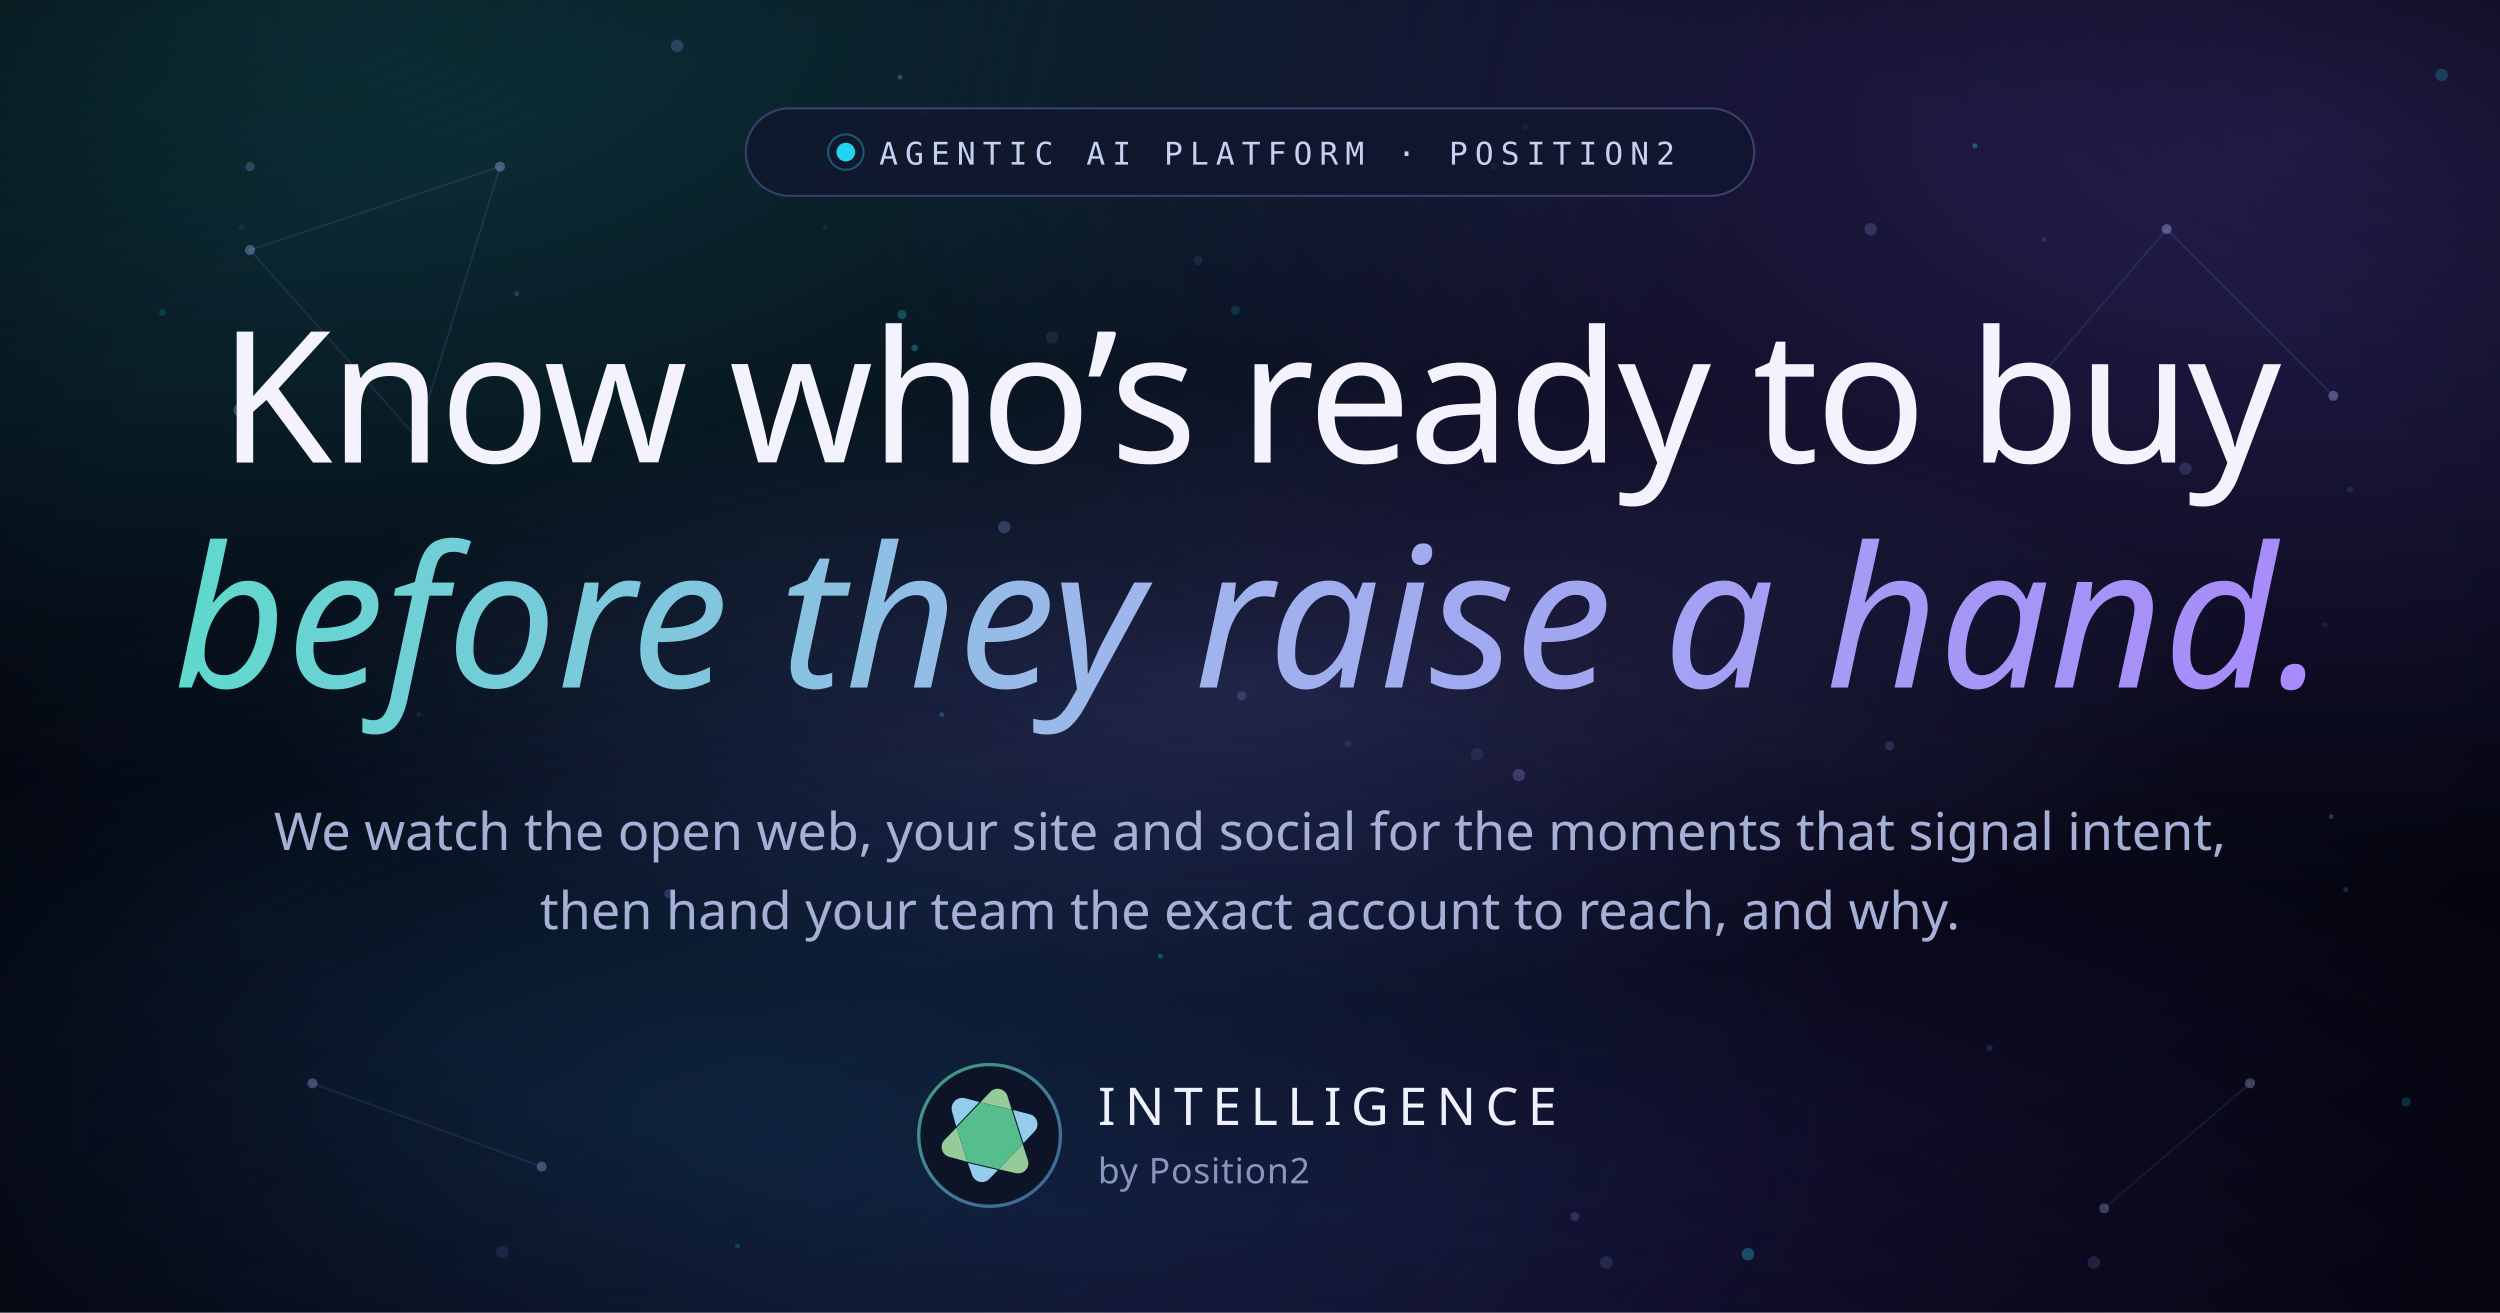
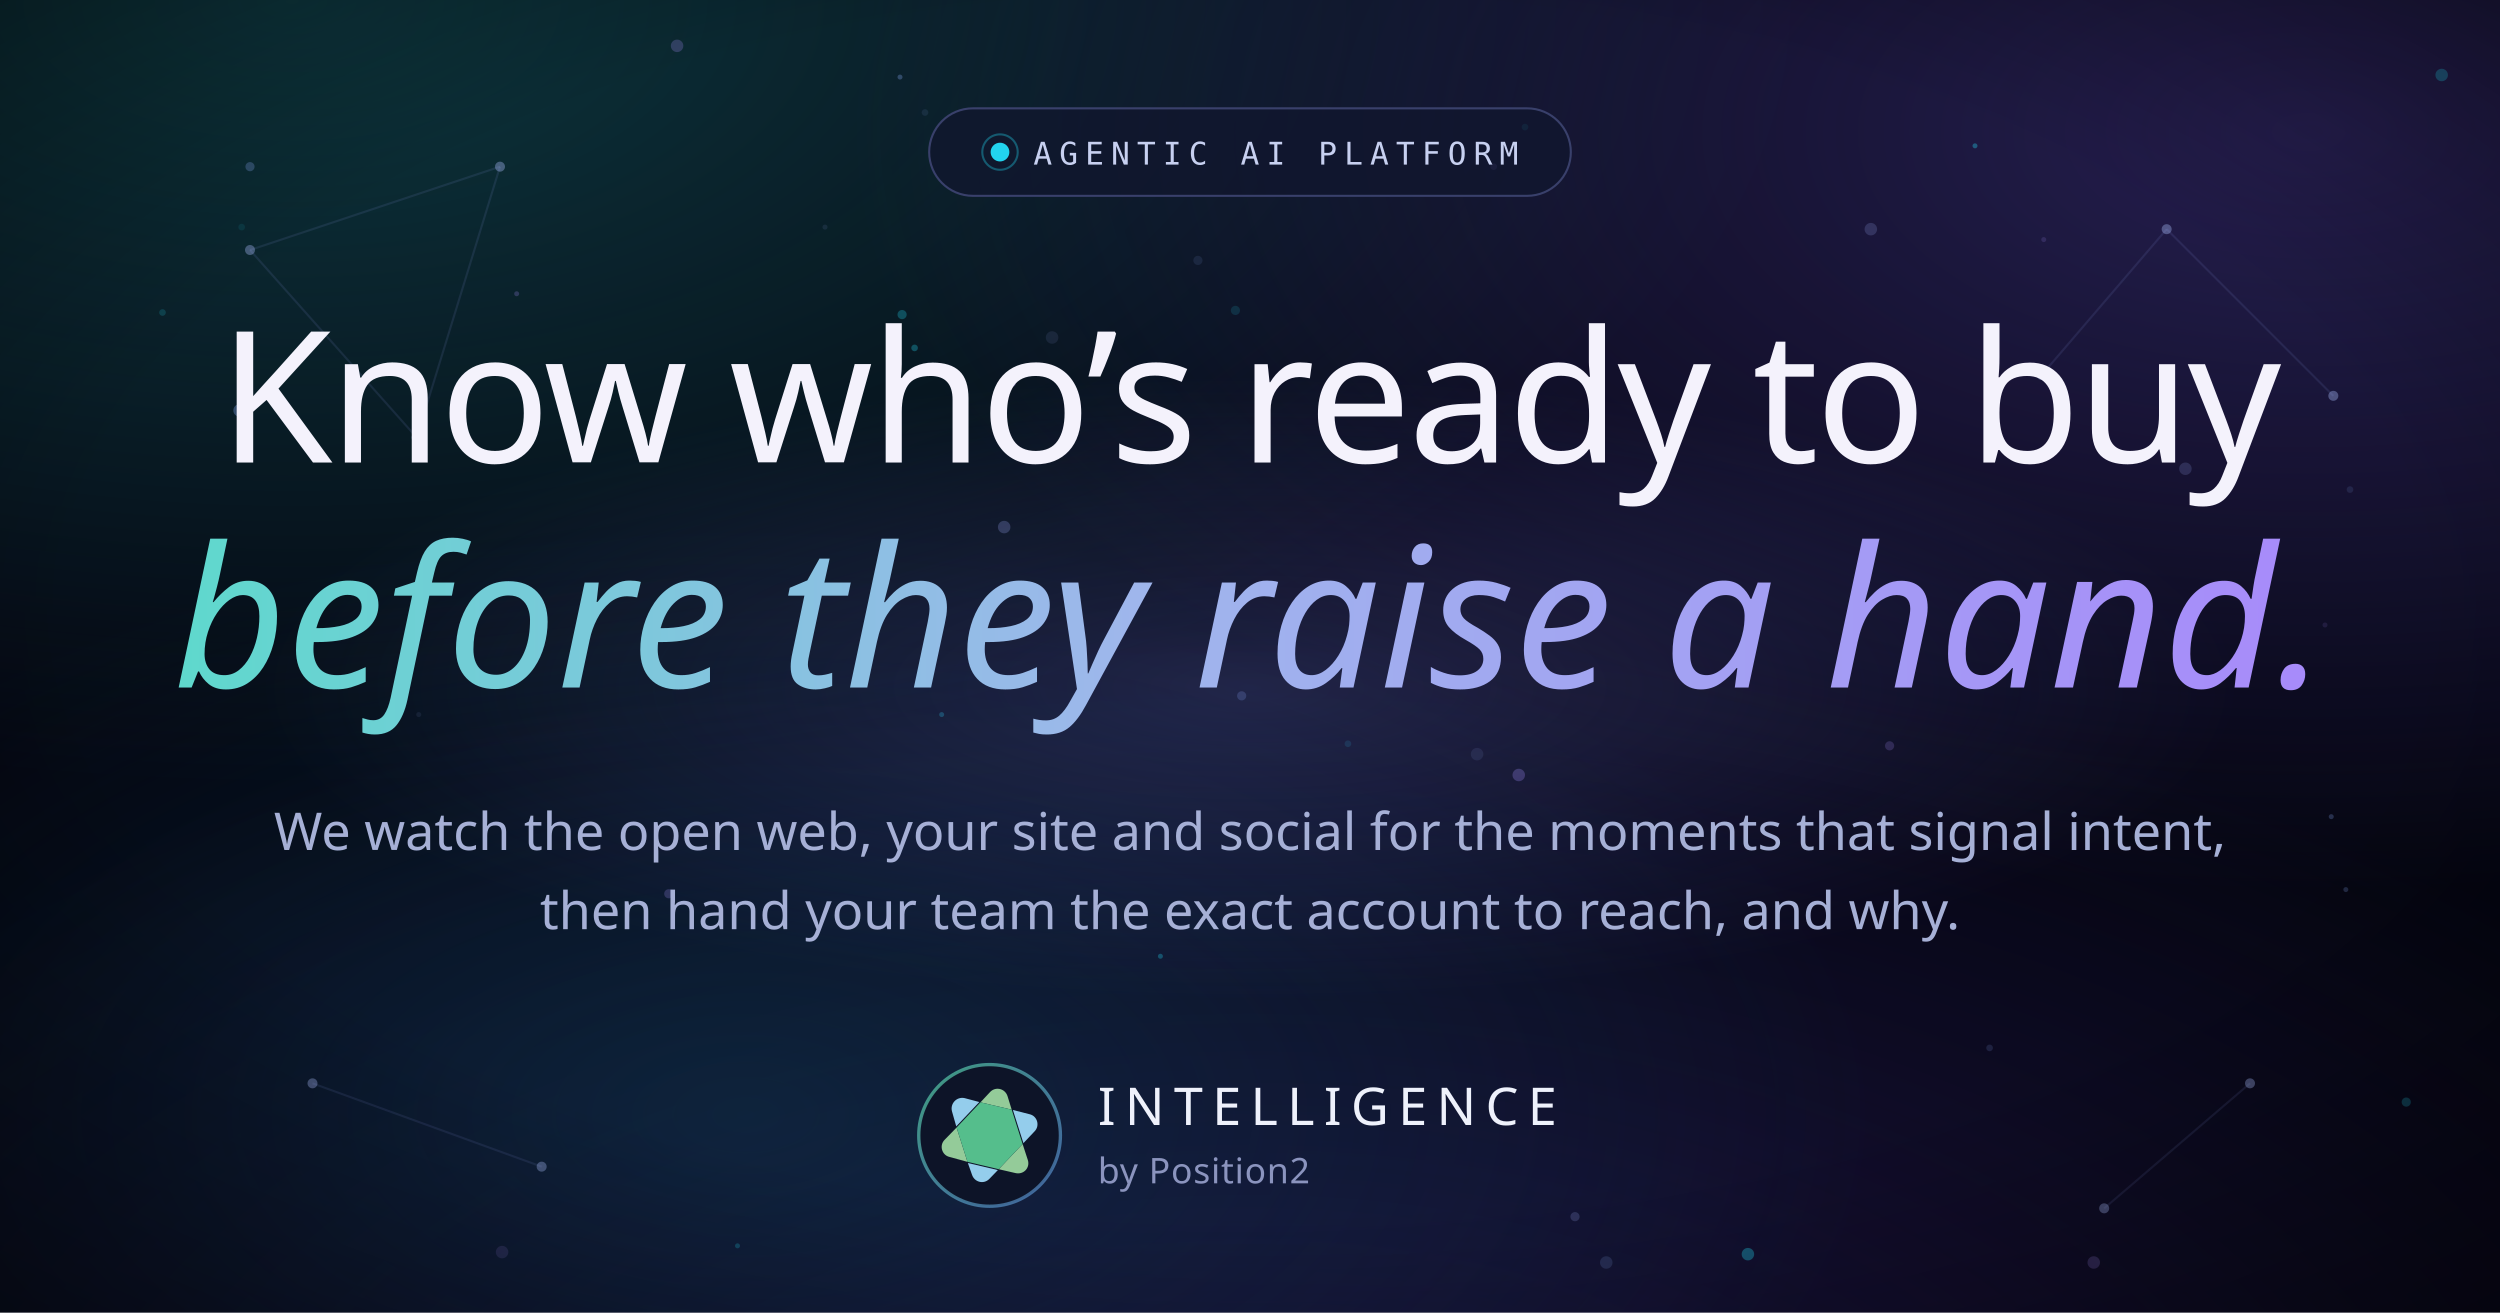
<svg xmlns="http://www.w3.org/2000/svg" width="1200" height="630" viewBox="0 0 1200 630">
  <defs>
    <radialGradient id="m1" cx="12%" cy="0%" r="60%">
      <stop offset="0%" stop-color="#155e63" stop-opacity=".55" />
      <stop offset="100%" stop-color="#155e63" stop-opacity="0" />
    </radialGradient>
    <radialGradient id="m2" cx="92%" cy="10%" r="58%">
      <stop offset="0%" stop-color="#3b2f79" stop-opacity=".6" />
      <stop offset="100%" stop-color="#3b2f79" stop-opacity="0" />
    </radialGradient>
    <radialGradient id="m3" cx="50%" cy="118%" r="70%">
      <stop offset="0%" stop-color="#2a1d5e" stop-opacity=".7" />
      <stop offset="100%" stop-color="#2a1d5e" stop-opacity="0" />
    </radialGradient>
    <radialGradient id="m4" cx="30%" cy="85%" r="45%">
      <stop offset="0%" stop-color="#0b3f54" stop-opacity=".45" />
      <stop offset="100%" stop-color="#0b3f54" stop-opacity="0" />
    </radialGradient>
    <linearGradient id="serif" x1="0" y1="0" x2="1" y2="0">
      <stop offset="0%" stop-color="#5fd8cd" />
      <stop offset="45%" stop-color="#9fb6ec" />
      <stop offset="100%" stop-color="#a78bfa" />
    </linearGradient>
    <linearGradient id="ring" x1="0" y1="0" x2="1" y2="1">
      <stop offset="0%" stop-color="#4cbf92" stop-opacity=".8" />
      <stop offset="100%" stop-color="#6ea8ff" stop-opacity=".5" />
    </linearGradient>
    <radialGradient id="under" cx="50%" cy="50%" r="50%">
      <stop offset="0%" stop-color="#7c83f5" stop-opacity=".22" />
      <stop offset="100%" stop-color="#7c83f5" stop-opacity="0" />
    </radialGradient>
    <radialGradient id="vig" cx="50%" cy="46%" r="75%">
      <stop offset="62%" stop-color="#000" stop-opacity="0" />
      <stop offset="100%" stop-color="#000" stop-opacity=".5" />
    </radialGradient>
  </defs>
  <rect width="1200" height="630" fill="#040510" />
  <rect width="1200" height="630" fill="url(#m1)" />
  <rect width="1200" height="630" fill="url(#m2)" />
  <rect width="1200" height="630" fill="url(#m3)" />
  <rect width="1200" height="630" fill="url(#m4)" />
  <line x1="120" y1="120" x2="240" y2="80" stroke="#7e8ecf" stroke-opacity=".14" stroke-width="1" />
  <line x1="240" y1="80" x2="200" y2="210" stroke="#7e8ecf" stroke-opacity=".14" stroke-width="1" />
  <line x1="120" y1="120" x2="200" y2="210" stroke="#7e8ecf" stroke-opacity=".14" stroke-width="1" />
  <line x1="1040" y1="110" x2="1120" y2="190" stroke="#7e8ecf" stroke-opacity=".14" stroke-width="1" />
  <line x1="1040" y1="110" x2="980" y2="180" stroke="#7e8ecf" stroke-opacity=".14" stroke-width="1" />
  <line x1="150" y1="520" x2="260" y2="560" stroke="#7e8ecf" stroke-opacity=".14" stroke-width="1" />
  <line x1="1080" y1="520" x2="1010" y2="580" stroke="#7e8ecf" stroke-opacity=".14" stroke-width="1" />
  <circle cx="120" cy="120" r="2.4" fill="#9db0ea" opacity=".4" />
  <circle cx="240" cy="80" r="2.4" fill="#9db0ea" opacity=".4" />
  <circle cx="200" cy="210" r="2.4" fill="#9db0ea" opacity=".4" />
  <circle cx="1040" cy="110" r="2.4" fill="#9db0ea" opacity=".4" />
  <circle cx="1120" cy="190" r="2.4" fill="#9db0ea" opacity=".4" />
  <circle cx="980" cy="180" r="2.4" fill="#9db0ea" opacity=".4" />
  <circle cx="150" cy="520" r="2.4" fill="#9db0ea" opacity=".4" />
  <circle cx="260" cy="560" r="2.4" fill="#9db0ea" opacity=".4" />
  <circle cx="1080" cy="520" r="2.4" fill="#9db0ea" opacity=".4" />
  <circle cx="1010" cy="580" r="2.4" fill="#9db0ea" opacity=".4" />
  <circle cx="396" cy="109" r="1.2" fill="#8b9be0" opacity="0.12" />
  <circle cx="444" cy="54" r="1.6" fill="#7ea0e8" opacity="0.11" />
  <circle cx="505" cy="162" r="3.0" fill="#8b9be0" opacity="0.12" />
  <circle cx="1119" cy="392" r="1.2" fill="#7ea0e8" opacity="0.26" />
  <circle cx="78" cy="150" r="1.6" fill="#22d3ee" opacity="0.18" />
  <circle cx="647" cy="357" r="1.6" fill="#22d3ee" opacity="0.13" />
  <circle cx="452" cy="343" r="1.2" fill="#22d3ee" opacity="0.26" />
  <circle cx="596" cy="334" r="2.2" fill="#7ea0e8" opacity="0.23" />
  <circle cx="439" cy="167" r="1.6" fill="#22d3ee" opacity="0.30" />
  <circle cx="115" cy="197" r="3.0" fill="#7ea0e8" opacity="0.35" />
  <circle cx="354" cy="598" r="1.2" fill="#22d3ee" opacity="0.24" />
  <circle cx="898" cy="110" r="3.0" fill="#8b9be0" opacity="0.22" />
  <circle cx="907" cy="358" r="2.2" fill="#a78bfa" opacity="0.20" />
  <circle cx="709" cy="362" r="3.0" fill="#8b9be0" opacity="0.12" />
  <circle cx="1116" cy="300" r="1.2" fill="#a78bfa" opacity="0.12" />
  <circle cx="771" cy="606" r="3.0" fill="#7ea0e8" opacity="0.18" />
  <circle cx="1049" cy="225" r="3.0" fill="#8b9be0" opacity="0.20" />
  <circle cx="593" cy="149" r="2.2" fill="#22d3ee" opacity="0.14" />
  <circle cx="482" cy="561" r="3.0" fill="#7ea0e8" opacity="0.12" />
  <circle cx="486" cy="184" r="1.6" fill="#a78bfa" opacity="0.33" />
  <circle cx="839" cy="602" r="3.0" fill="#22d3ee" opacity="0.37" />
  <circle cx="116" cy="109" r="1.6" fill="#22d3ee" opacity="0.10" />
  <circle cx="325" cy="22" r="3.0" fill="#a78bfa" opacity="0.25" />
  <circle cx="1126" cy="427" r="1.2" fill="#7ea0e8" opacity="0.23" />
  <circle cx="482" cy="253" r="3.0" fill="#8b9be0" opacity="0.28" />
  <circle cx="241" cy="601" r="3.0" fill="#a78bfa" opacity="0.15" />
  <circle cx="717" cy="80" r="1.6" fill="#a78bfa" opacity="0.25" />
  <circle cx="732" cy="61" r="1.6" fill="#22d3ee" opacity="0.27" />
  <circle cx="756" cy="584" r="2.2" fill="#8b9be0" opacity="0.23" />
  <circle cx="1005" cy="606" r="3.0" fill="#a78bfa" opacity="0.23" />
  <circle cx="120" cy="80" r="2.2" fill="#7ea0e8" opacity="0.31" />
  <circle cx="981" cy="115" r="1.2" fill="#a78bfa" opacity="0.16" />
  <circle cx="190" cy="340" r="1.2" fill="#a78bfa" opacity="0.31" />
  <circle cx="1155" cy="529" r="2.2" fill="#22d3ee" opacity="0.25" />
  <circle cx="433" cy="151" r="2.2" fill="#22d3ee" opacity="0.28" />
  <circle cx="955" cy="503" r="1.6" fill="#7ea0e8" opacity="0.16" />
  <circle cx="432" cy="37" r="1.2" fill="#7ea0e8" opacity="0.32" />
  <circle cx="321" cy="429" r="2.2" fill="#a78bfa" opacity="0.23" />
  <circle cx="1128" cy="235" r="1.6" fill="#7ea0e8" opacity="0.13" />
  <circle cx="248" cy="141" r="1.2" fill="#a78bfa" opacity="0.23" />
  <circle cx="948" cy="70" r="1.2" fill="#22d3ee" opacity="0.35" />
  <circle cx="575" cy="125" r="2.2" fill="#7ea0e8" opacity="0.12" />
  <circle cx="557" cy="459" r="1.2" fill="#22d3ee" opacity="0.30" />
  <circle cx="1172" cy="36" r="3.0" fill="#22d3ee" opacity="0.33" />
  <circle cx="729" cy="372" r="3.0" fill="#a78bfa" opacity="0.28" />
  <circle cx="201" cy="343" r="1.2" fill="#8b9be0" opacity="0.10" />
  <ellipse cx="600" cy="330" rx="480" ry="150" fill="url(#under)" />
  <g>
-     <rect x="358" y="52" width="484" height="42" rx="21" fill="#10162e" fill-opacity=".75" stroke="#39406b" stroke-width="1" />
-     <circle cx="406" cy="73" r="4.5" fill="#22d3ee" />
-     <circle cx="406" cy="73" r="8.5" fill="none" stroke="#22d3ee" stroke-opacity=".35" />
-     <text x="422" y="79" font-family="JBMono SB, ui-monospace, monospace" font-size="15" fill="#c7d0f0" letter-spacing="3.4">AGENTIC AI PLATFORM · POSITION2</text>
+     <rect x="446" y="52" width="308" height="42" rx="21" fill="#10162e" fill-opacity=".75" stroke="#39406b" stroke-width="1" />
+     <circle cx="480" cy="73" r="4.5" fill="#22d3ee" />
+     <circle cx="480" cy="73" r="8.5" fill="none" stroke="#22d3ee" stroke-opacity=".35" />
+     <text x="496" y="79" font-family="JBMono SB, ui-monospace, monospace" font-size="15" fill="#c7d0f0" letter-spacing="3.4">AGENTIC AI PLATFORM</text>
  </g>
  <text x="600" y="222" text-anchor="middle" font-family="Bricolage XB" font-size="88" fill="#f4f2fc" letter-spacing="-1.5">Know who’s ready to buy</text>
  <text x="600" y="330" text-anchor="middle" font-family="Instrument Serif" font-style="italic" font-size="94" fill="url(#serif)">before they raise a hand.</text>
  <text x="600" y="408" text-anchor="middle" font-family="Inter Med" font-size="25" fill="#a6b0d6">We watch the open web, your site and social for the moments that signal intent,</text>
  <text x="600" y="446" text-anchor="middle" font-family="Inter Med" font-size="25" fill="#a6b0d6">then hand your team the exact account to reach, and why.</text>
  <g>
    <circle cx="475" cy="545" r="34" fill="#0d1428" stroke="url(#ring)" stroke-width="1.6" />
    <g transform="translate(475,545) scale(0.1568) translate(-146.66,-142.87)">
      <path d="M263.773 218.286C271.299 241.872 250.872 264.383 225.07 257.951L174.612 246.316L247.716 169.131L263.773 218.286Z" fill="#94CB99" />
      <path d="M78.93 223.803L24.099 208.8C0.447 203.44 -8.154 173.425 9.047 156.271L45.599 118.746L78.93 223.803Z" fill="#94CB99" />
      <path d="M148.808 9.405C166.011 -7.75 193.962 -0.246 201.488 22.269L214.39 64.079L118.708 41.569L148.808 9.405Z" fill="#94CB99" />
      <path d="M172.052 248.965L145.584 276.336C128.384 293.49 100.43 285.986 92.904 263.472L80.178 227.349L172.052 248.965Z" fill="#94CDEC" />
      <path d="M269.219 78.015C292.871 83.373 301.472 113.391 284.271 130.542L250.208 166.503L218.005 64.994L269.219 78.015Z" fill="#94CDEC" />
      <path d="M31.616 69.437C25.165 45.855 45.593 23.344 70.32 28.702L115.223 40.642L44.596 115.208L31.616 69.437Z" fill="#94CDEC" />
      <path d="M247.717 169.134L214.39 64.079L118.706 41.567L45.601 118.751L78.929 223.806L174.612 246.32L247.717 169.134Z" fill="#55BE8C" />
    </g>
    <text x="527" y="540" font-family="Bricolage XB" font-size="25" fill="#eef1fb" letter-spacing="4.5">INTELLIGENCE</text>
    <text x="527" y="568" font-family="Inter Med" font-size="17" fill="#8b94be" letter-spacing=".4">by Position2</text>
  </g>
  <rect width="1200" height="630" fill="url(#vig)" />
</svg>
